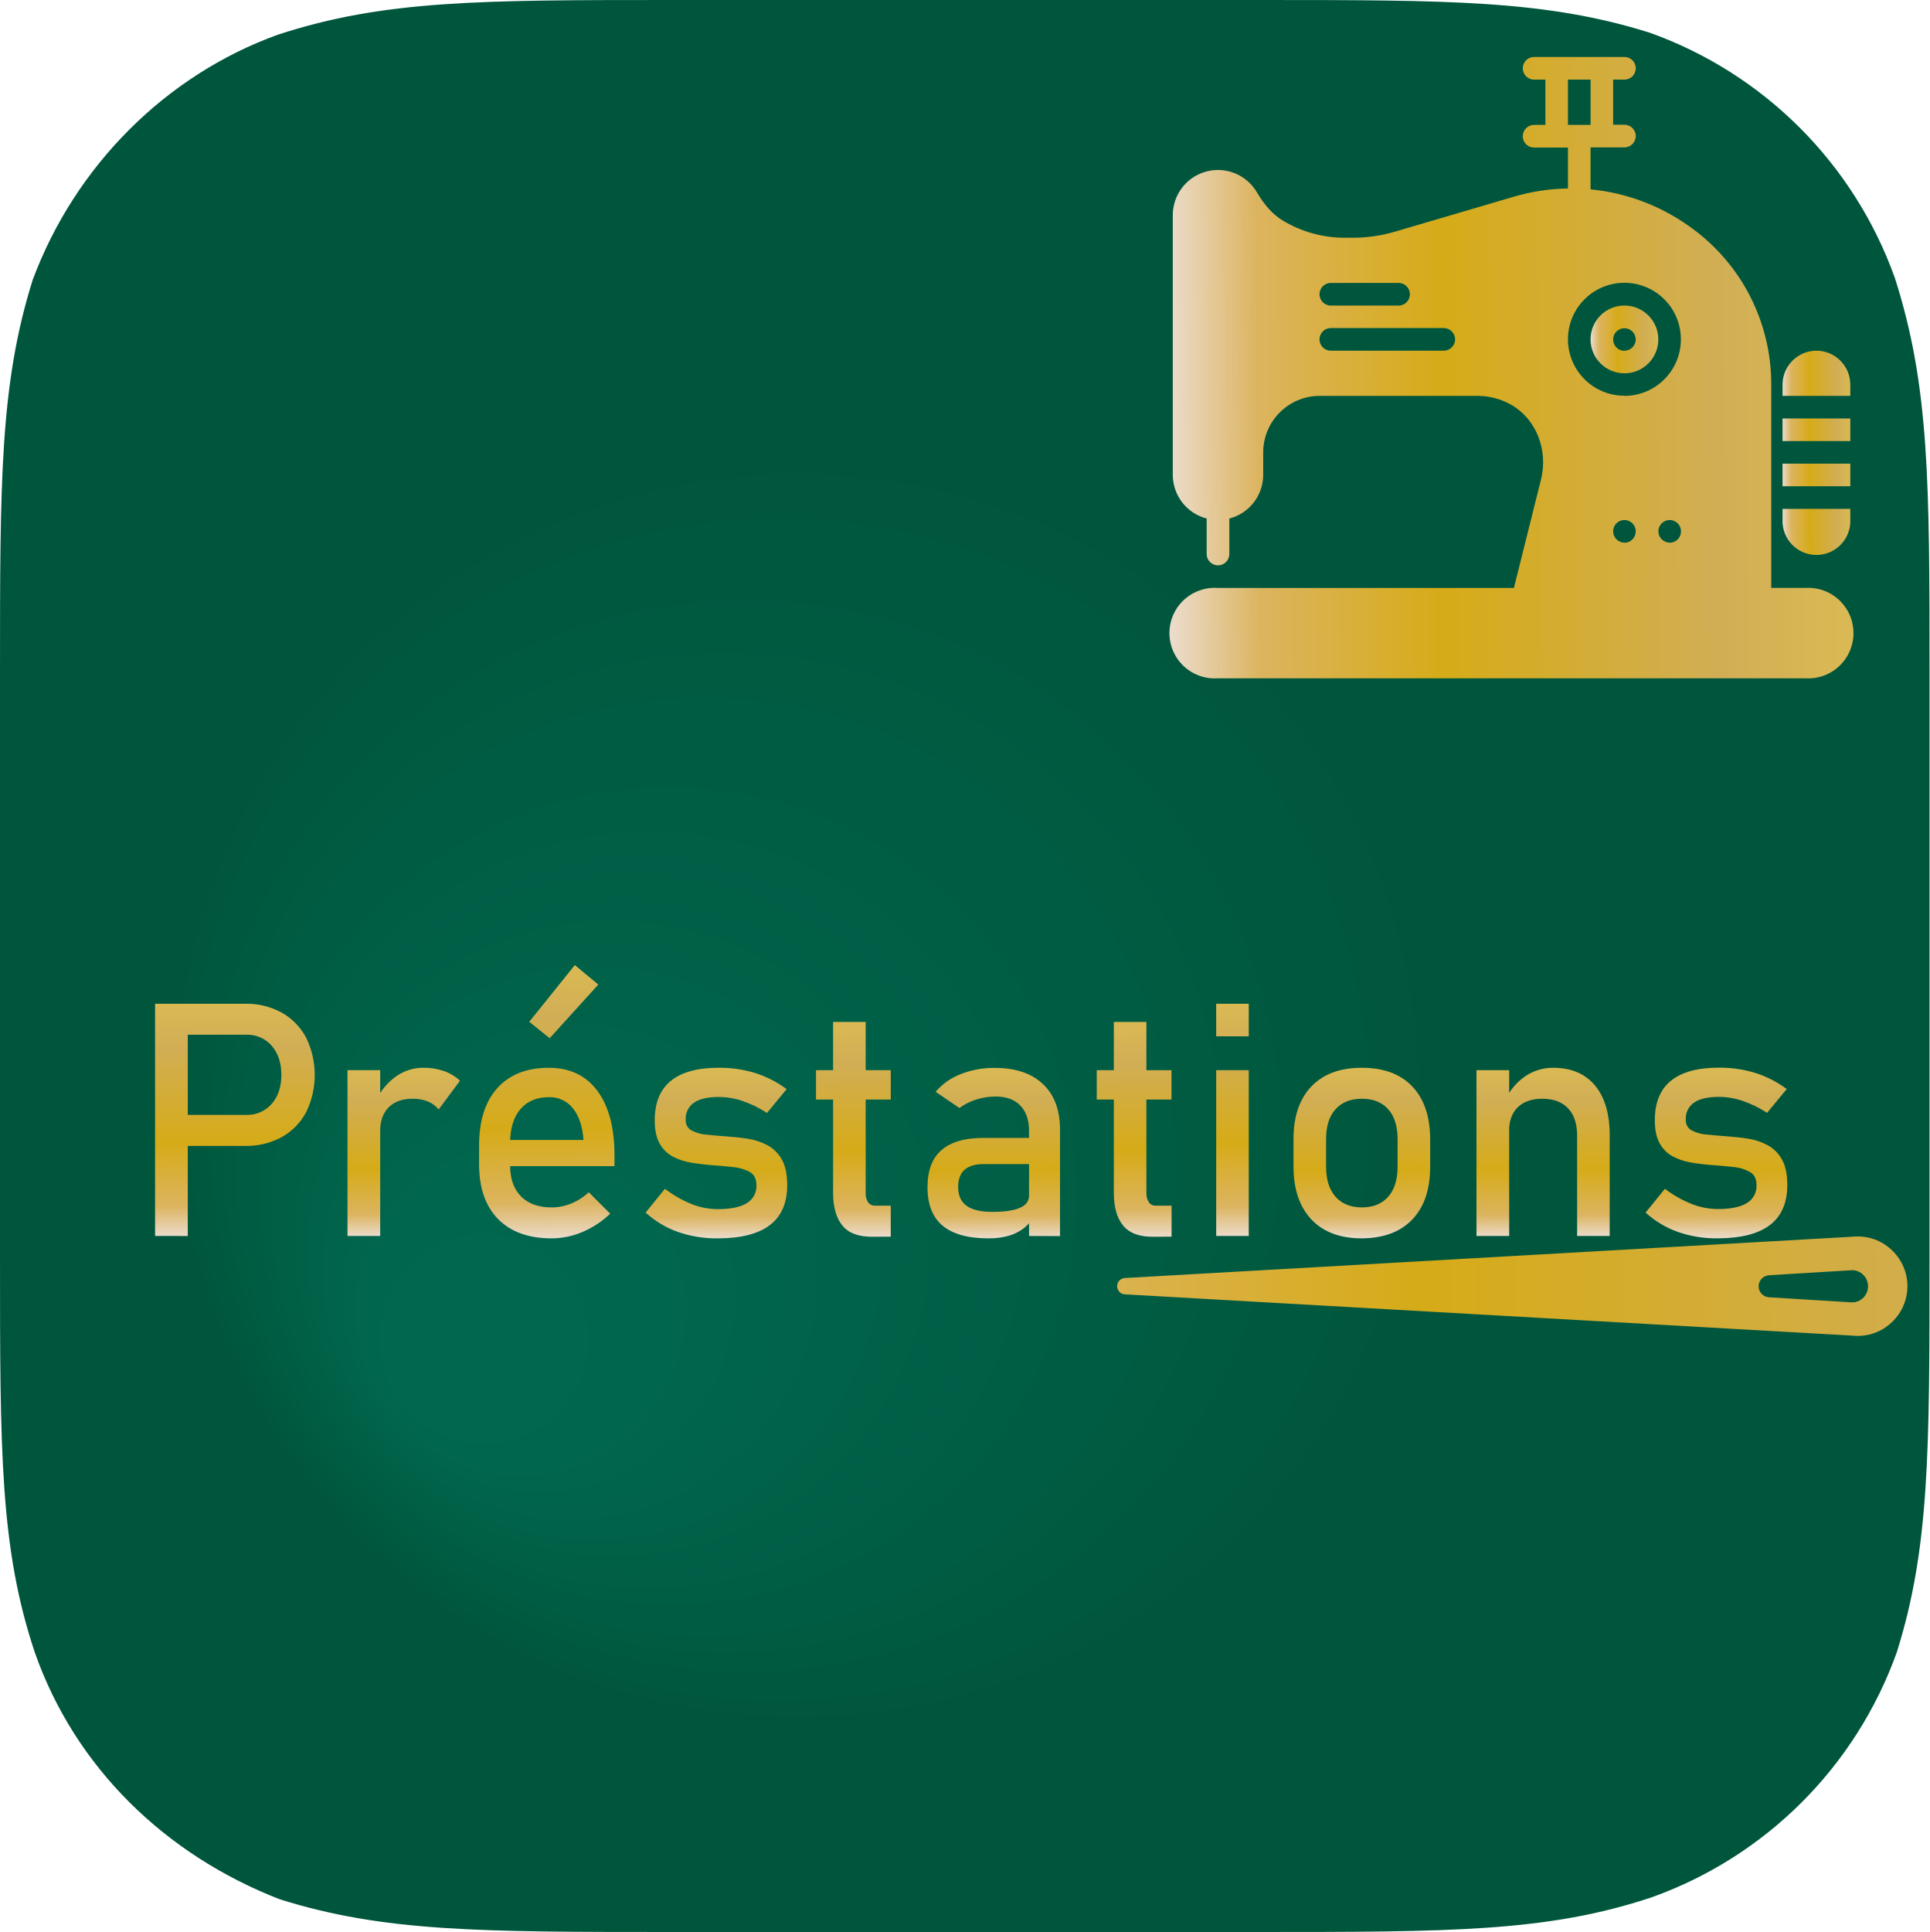
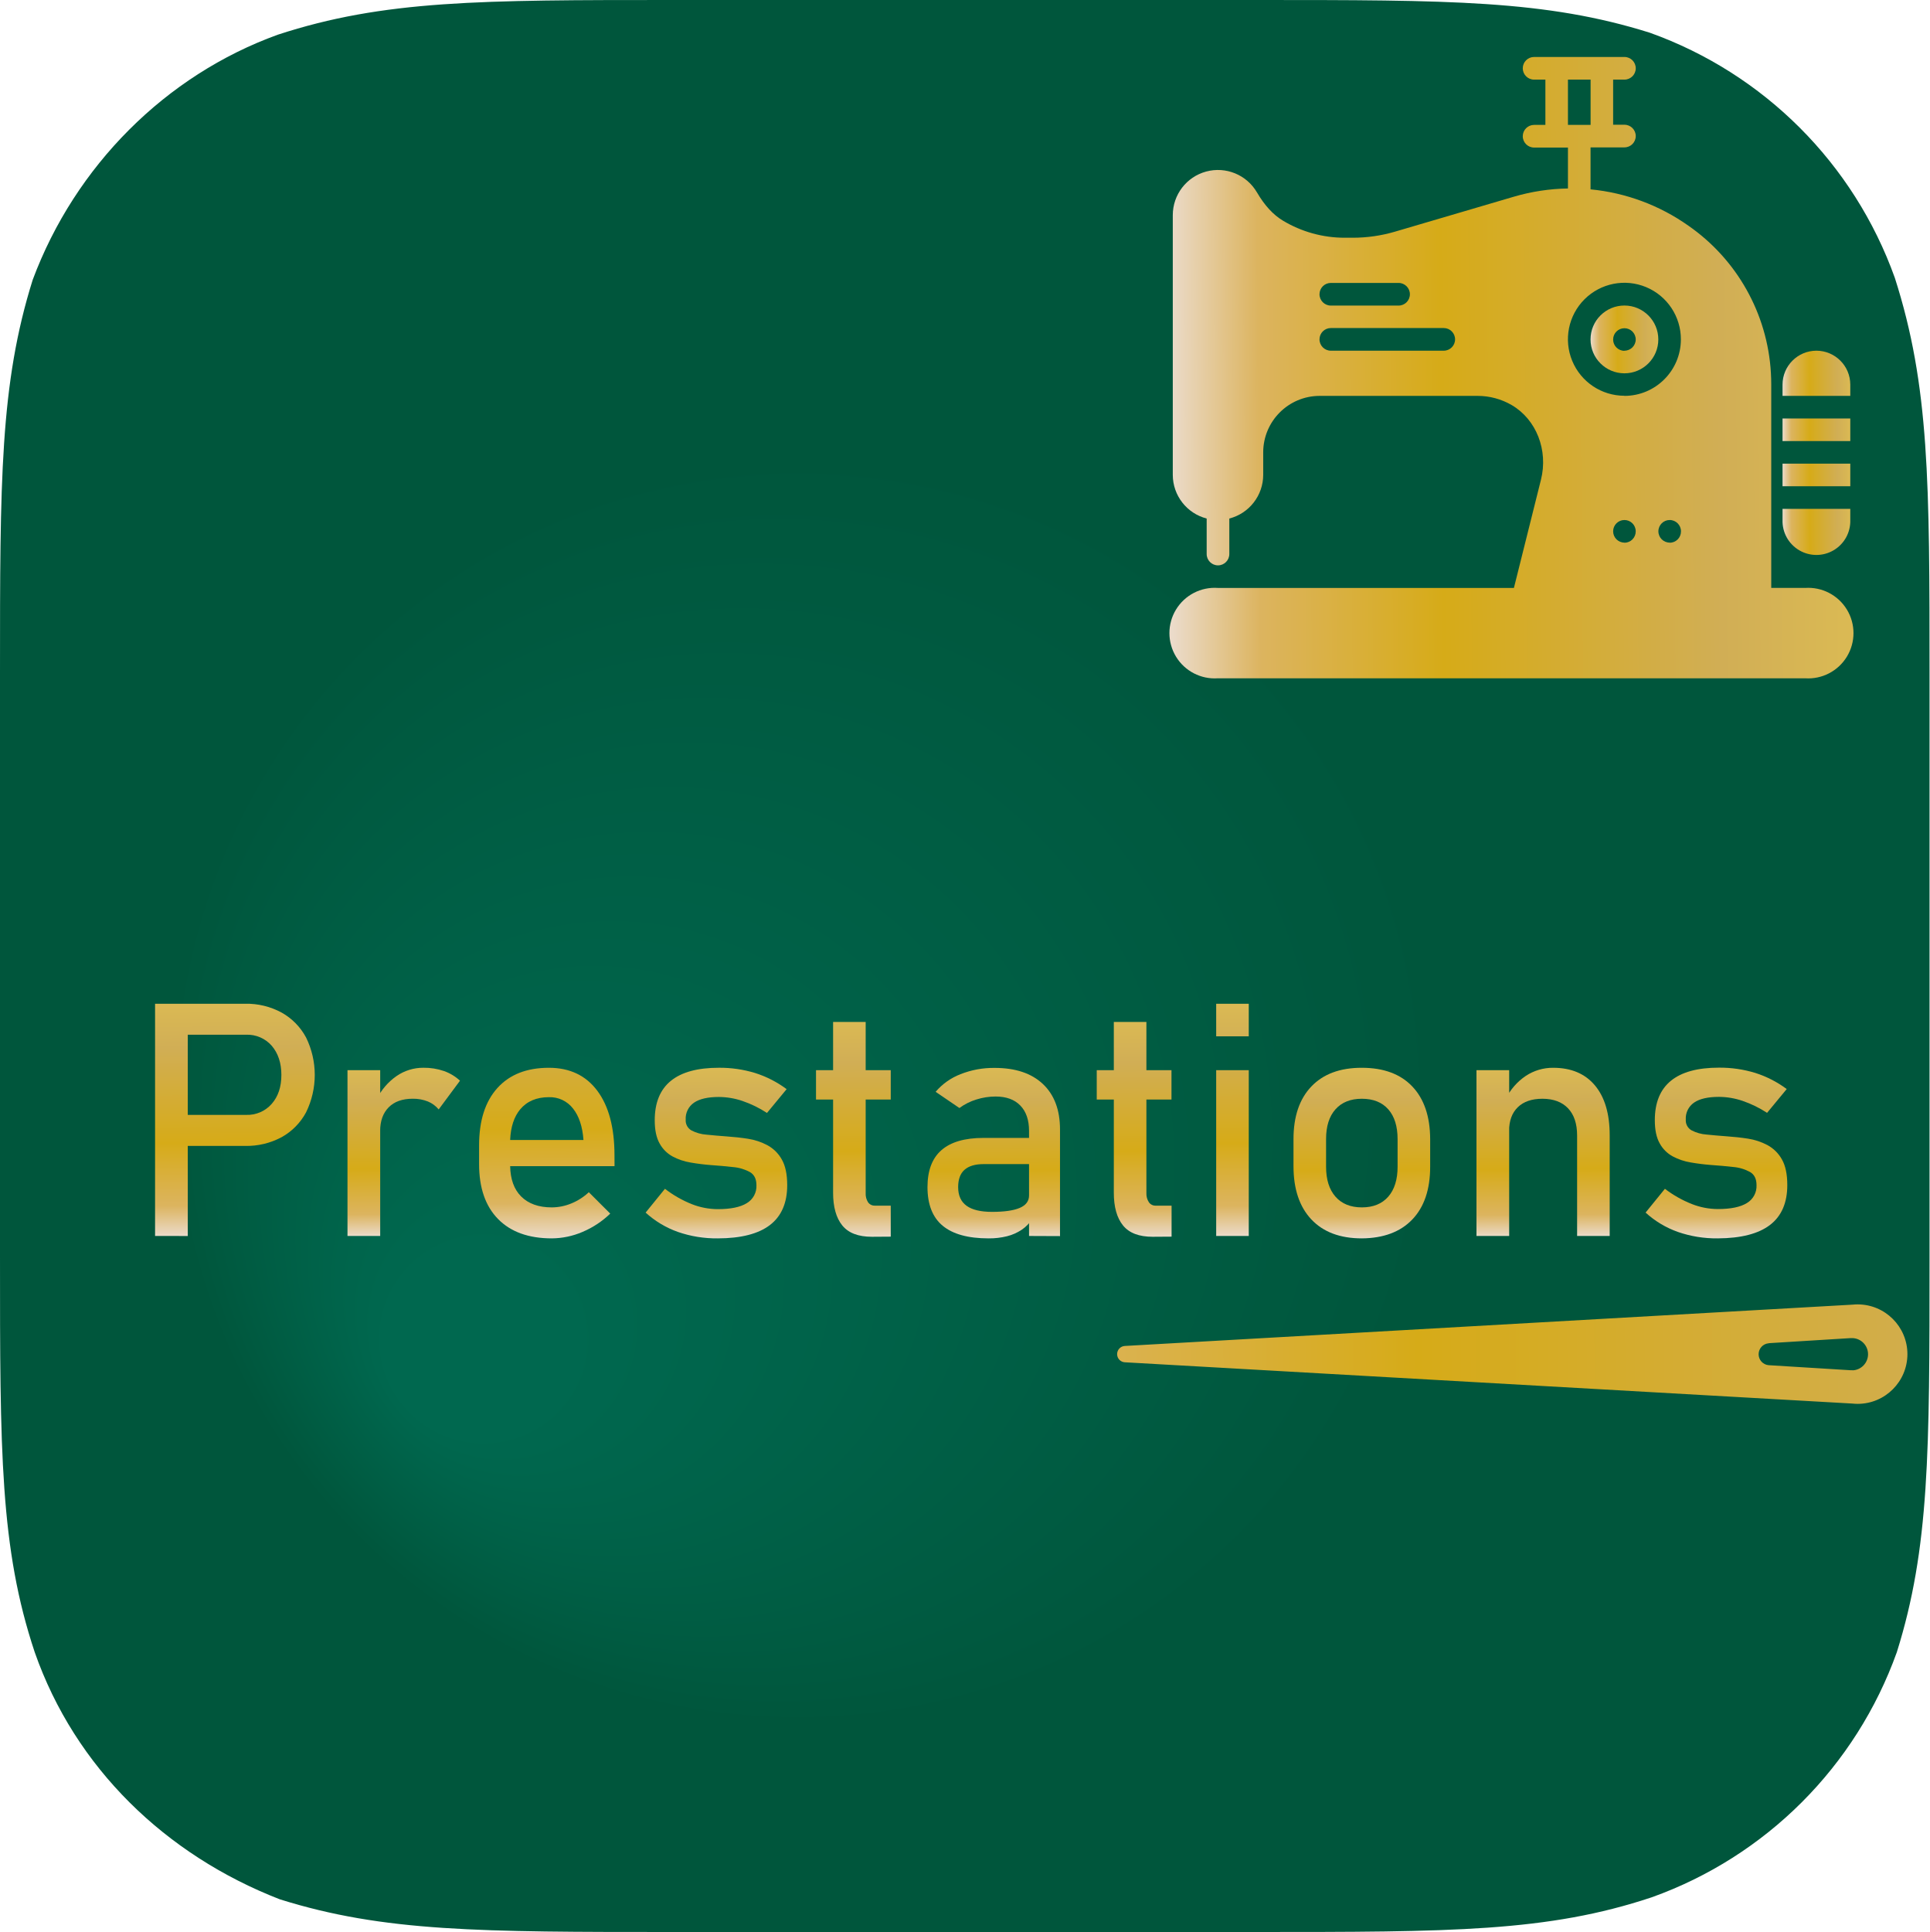
<svg xmlns="http://www.w3.org/2000/svg" xmlns:xlink="http://www.w3.org/1999/xlink" id="Base" viewBox="0 0 767 767.8">
  <defs>
    <style>.cls-1{fill:url(#Dégradé_sans_nom_5);}.cls-2{fill:url(#Atelier_CLUC);}.cls-3{fill:url(#Atelier_CLUC-2);}.cls-4{fill:url(#Atelier_CLUC-3);}.cls-5{fill:url(#Atelier_CLUC-4);}.cls-6{fill:url(#Atelier_CLUC-5);}.cls-7{fill:url(#Atelier_CLUC-6);}.cls-8{fill:url(#Atelier_CLUC-7);}.cls-9{fill:url(#Atelier_CLUC-8);}.cls-10{fill:url(#Atelier_CLUC-9);}.cls-11{fill:url(#Atelier_CLUC-10);}.cls-12{fill:url(#Atelier_CLUC-11);}.cls-13{fill:url(#Atelier_CLUC-12);}.cls-14{fill:url(#Atelier_CLUC-13);}.cls-15{fill:url(#Atelier_CLUC-14);}.cls-16{fill:url(#Atelier_CLUC-15);}.cls-17{fill:url(#Atelier_CLUC-16);}.cls-18{fill:url(#Atelier_CLUC-17);}.cls-19{fill:url(#Atelier_CLUC-18);}</style>
    <radialGradient id="Dégradé_sans_nom_5" cx="384" cy="384" fx="167.452" fy="551.805" r="356.3" gradientUnits="userSpaceOnUse">
      <stop offset="0.1" stop-color="#00684f" />
      <stop offset="0.71" stop-color="#00563c" />
    </radialGradient>
-     <linearGradient id="Atelier_CLUC" x1="373.12" y1="177.39" x2="377.92" y2="748.88" gradientTransform="translate(1084.27 136.71) rotate(90)" gradientUnits="userSpaceOnUse">
+     <linearGradient id="Atelier_CLUC" x1="400.12" y1="177.39" x2="404.92" y2="748.88" gradientTransform="translate(1084.27 136.71) rotate(90)" gradientUnits="userSpaceOnUse">
      <stop offset="0.01" stop-color="#dab954" />
      <stop offset="0.19" stop-color="#d1ae55" />
      <stop offset="0.6" stop-color="#d6ab18" />
      <stop offset="0.87" stop-color="#dcb45f" />
      <stop offset="1" stop-color="#ebdbca" />
    </linearGradient>
    <linearGradient id="Atelier_CLUC-2" x1="735.11" y1="145.61" x2="465.79" y2="147.87" gradientTransform="matrix(1, 0, 0, 1, 0, 0)" xlink:href="#Atelier_CLUC" />
    <linearGradient id="Atelier_CLUC-3" x1="659.69" y1="134.87" x2="632.75" y2="135.1" gradientTransform="matrix(1, 0, 0, 1, 0, 0)" xlink:href="#Atelier_CLUC" />
    <linearGradient id="Atelier_CLUC-4" x1="735.54" y1="170.68" x2="708.53" y2="170.91" gradientTransform="matrix(1, 0, 0, 1, 0, 0)" xlink:href="#Atelier_CLUC" />
    <linearGradient id="Atelier_CLUC-5" x1="735.96" y1="148.39" x2="708.99" y2="148.62" gradientTransform="matrix(1, 0, 0, 1, 0, 0)" xlink:href="#Atelier_CLUC" />
    <linearGradient id="Atelier_CLUC-6" x1="736.07" y1="211.13" x2="709.1" y2="211.35" gradientTransform="matrix(1, 0, 0, 1, 0, 0)" xlink:href="#Atelier_CLUC" />
    <linearGradient id="Atelier_CLUC-7" x1="735.54" y1="188.64" x2="708.53" y2="188.87" gradientTransform="matrix(1, 0, 0, 1, 0, 0)" xlink:href="#Atelier_CLUC" />
    <linearGradient id="Atelier_CLUC-8" x1="93.37" y1="398.73" x2="94.15" y2="491.13" gradientTransform="matrix(1, 0, 0, 1, 0, 0)" xlink:href="#Atelier_CLUC" />
    <linearGradient id="Atelier_CLUC-9" x1="160.67" y1="424.51" x2="161.23" y2="491.21" gradientTransform="matrix(1, 0, 0, 1, 0, 0)" xlink:href="#Atelier_CLUC" />
    <linearGradient id="Atelier_CLUC-10" x1="217.2" y1="383.73" x2="218.11" y2="492.26" gradientTransform="matrix(1, 0, 0, 1, 0, 0)" xlink:href="#Atelier_CLUC" />
    <linearGradient id="Atelier_CLUC-11" x1="284.89" y1="424.46" x2="285.46" y2="492.25" gradientTransform="matrix(1, 0, 0, 1, 0, 0)" xlink:href="#Atelier_CLUC" />
    <linearGradient id="Atelier_CLUC-12" x1="339.51" y1="406.16" x2="340.23" y2="491.73" gradientTransform="matrix(1, 0, 0, 1, 0, 0)" xlink:href="#Atelier_CLUC" />
    <linearGradient id="Atelier_CLUC-13" x1="395.22" y1="424.45" x2="395.79" y2="492.22" gradientTransform="matrix(1, 0, 0, 1, 0, 0)" xlink:href="#Atelier_CLUC" />
    <linearGradient id="Atelier_CLUC-14" x1="451.11" y1="406.16" x2="451.82" y2="491.73" gradientTransform="matrix(1, 0, 0, 1, 0, 0)" xlink:href="#Atelier_CLUC" />
    <linearGradient id="Atelier_CLUC-15" x1="490.03" y1="398.94" x2="490.81" y2="491.34" gradientTransform="matrix(1, 0, 0, 1, 0, 0)" xlink:href="#Atelier_CLUC" />
    <linearGradient id="Atelier_CLUC-16" x1="541.55" y1="424.45" x2="542.12" y2="492.24" gradientTransform="matrix(1, 0, 0, 1, 0, 0)" xlink:href="#Atelier_CLUC" />
    <linearGradient id="Atelier_CLUC-17" x1="613.49" y1="424.48" x2="614.05" y2="491.51" gradientTransform="matrix(1, 0, 0, 1, 0, 0)" xlink:href="#Atelier_CLUC" />
    <linearGradient id="Atelier_CLUC-18" x1="682.38" y1="424.46" x2="682.95" y2="492.25" gradientTransform="matrix(1, 0, 0, 1, 0, 0)" xlink:href="#Atelier_CLUC" />
  </defs>
  <path id="Background" class="cls-1" d="M499.8.1c76.7,0,115.1,0,156.5,13a161.15,161.15,0,0,1,97.4,97.4c13.8,43,13.8,81.3,13.8,158V500.2c0,76.7,0,115.1-13,156.5a161.15,161.15,0,0,1-97.4,97.4c-41.4,13.8-79.8,13.8-158,13.8H268.2c-76.7,0-115.1,0-156.5-13-45.3-17.6-81.3-52.2-97.4-98.2C.5,615.3.5,576.9.5,499.4V267.8c0-76.7,0-115.1,13-156.5C30.4,66,66.4,30,110.9,13.9,153.1.1,191.5.1,268.2.1Z" transform="translate(-0.5 -0.1)" />
-   <path id="Aiguille" class="cls-2" d="M758.71,511.24a19.79,19.79,0,0,0-19.77-19.76,18.62,18.62,0,0,0-2,.1L447.63,508a3.25,3.25,0,0,0,0,6.49l289.17,16.4a18.79,18.79,0,0,0,2.14.12A19.79,19.79,0,0,0,758.71,511.24Zm-21.81,6.4a5.58,5.58,0,0,1-.72,0l-.19,0-32.48-2a4.37,4.37,0,0,1,0-8.7c.12,0,.24,0,.36-.06l32.29-1.95c.24,0,.49-.05.74-.05a6.41,6.41,0,0,1,0,12.81Z" transform="translate(-0.5 -0.1)" />
+   <path id="Aiguille" class="cls-2" d="M758.71,538.24a19.79,19.79,0,0,0-19.77-19.76,18.62,18.62,0,0,0-2,.1L447.63,535a3.25,3.25,0,0,0,0,6.49l289.17,16.4a18.79,18.79,0,0,0,2.14.12A19.79,19.79,0,0,0,758.71,538.24Zm-21.81,6.4a5.58,5.58,0,0,1-.72,0l-.19,0-32.48-2a4.37,4.37,0,0,1,0-8.7l.36-.06,32.29-2c.24,0,.49,0,.74,0a6.41,6.41,0,0,1,0,12.81Z" transform="translate(-0.5 -0.1)" />
  <g id="MachineACoudre">
    <path class="cls-3" d="M718,233.74H704.58v-80.8c0-1.59-.05-3.18-.14-4.75a76.62,76.62,0,0,0-32.8-58.4,80.73,80.73,0,0,0-38.89-14.44V58.67h13.47a4.49,4.49,0,1,0,0-9h-4.49V31.74h4.49a4.49,4.49,0,1,0,0-9H610.31a4.49,4.49,0,1,0,0,9h4.49v18h-4.49a4.49,4.49,0,1,0,0,9h13.46V75a81,81,0,0,0-21.54,3.28L555,92.17a59.56,59.56,0,0,1-16.78,2.41H535a47.63,47.63,0,0,1-24.52-6.79c-3.88-2.33-7.27-6-10.34-11.24a17.95,17.95,0,0,0-33.45,9.06V188.85a17.94,17.94,0,0,0,13.47,17.32v14.11a4.49,4.49,0,0,0,9,0V206.17a17.93,17.93,0,0,0,13.47-17.32v-9A22.47,22.47,0,0,1,525,157.43h62.84a26.93,26.93,0,0,1,13.6,3.67c9.77,5.72,14.54,17.91,11.6,29.65l-10.75,43H484.62a18,18,0,1,0,0,35.91H718a18,18,0,1,0,0-35.91ZM529.51,112.54h26.93a4.49,4.49,0,0,1,0,9H529.51a4.49,4.49,0,0,1,0-9Zm44.89,26.93H529.51a4.49,4.49,0,1,1,0-9H574.4a4.49,4.49,0,0,1,0,9ZM623.77,31.74h9v18h-9Zm22.45,184a4.49,4.49,0,1,1,4.49-4.49A4.49,4.49,0,0,1,646.22,215.79Zm18,0a4.49,4.49,0,1,1,4.48-4.49A4.49,4.49,0,0,1,664.18,215.79Zm-18-58.36A22.45,22.45,0,1,1,668.66,135,22.47,22.47,0,0,1,646.22,157.43Z" transform="translate(-0.5 -0.1)" />
    <path class="cls-4" d="M646.22,121.52A13.47,13.47,0,1,0,659.69,135,13.48,13.48,0,0,0,646.22,121.52Zm0,18a4.49,4.49,0,1,1,4.49-4.49A4.49,4.49,0,0,1,646.22,139.47Z" transform="translate(-0.5 -0.1)" />
    <rect class="cls-5" x="708.57" y="166.31" width="26.93" height="8.98" />
    <path class="cls-6" d="M722.53,139.47a13.49,13.49,0,0,0-13.46,13.47v4.49H736v-4.49A13.49,13.49,0,0,0,722.53,139.47Z" transform="translate(-0.5 -0.1)" />
    <path class="cls-7" d="M709.07,206.81a13.47,13.47,0,1,0,26.93,0v-4.49H709.07Z" transform="translate(-0.5 -0.1)" />
    <rect class="cls-8" x="708.57" y="184.26" width="26.93" height="8.98" />
  </g>
-   <g id="Préstations">
-     <path class="cls-9" d="M62.14,491.29V399h13v92.3Zm6.67-35.8V443.17H98.32a12.89,12.89,0,0,0,10.19-4.38q3.84-4.38,3.84-11.49t-3.84-11.61a12.89,12.89,0,0,0-10.19-4.38H68.81V399H97.88a29.12,29.12,0,0,1,14.6,3.53,24.65,24.65,0,0,1,9.68,9.87,33.75,33.75,0,0,1,0,29.77,24.51,24.51,0,0,1-9.68,9.84,29.42,29.42,0,0,1-14.6,3.49Z" transform="translate(-0.5 -0.1)" />
-     <path class="cls-10" d="M138.63,491.29V425.4h13v65.89ZM174.88,441a11,11,0,0,0-4.32-3.17,15.67,15.67,0,0,0-6-1.08q-6.17,0-9.55,3.4t-3.4,9.42l-1.33-12.69a24,24,0,0,1,7.84-9.14,18.6,18.6,0,0,1,10.69-3.3,24.09,24.09,0,0,1,8.16,1.3,18.36,18.36,0,0,1,6.38,3.84Z" transform="translate(-0.5 -0.1)" />
-     <path class="cls-11" d="M219.82,492.24q-13.78,0-21.33-7.68t-7.55-21.84V455.3q0-14.73,7.26-22.79t20.48-8.06q12.44,0,19.26,9.14t6.82,25.64v4.32H200.33V453.14h32.12q-.57-8-4.16-12.51a11.65,11.65,0,0,0-9.61-4.5q-7.31,0-11.37,4.82t-4.06,13.65V463q0,8.19,4.35,12.57t12.22,4.38a20.46,20.46,0,0,0,7.81-1.59,22.59,22.59,0,0,0,6.91-4.44l8.51,8.5a35.86,35.86,0,0,1-11,7.27A31.36,31.36,0,0,1,219.82,492.24ZM219,412.7l-8.12-6.53L229,383.63l9.33,7.75Z" transform="translate(-0.5 -0.1)" />
-     <path class="cls-12" d="M285.83,492.24a46.77,46.77,0,0,1-15.9-2.57A37.84,37.84,0,0,1,257.14,482l7.68-9.46a44.43,44.43,0,0,0,10.64,6.09,28.4,28.4,0,0,0,10.37,2q7.68,0,11.52-2.38a7.84,7.84,0,0,0,3.84-7.14c0-2.45-.85-4.19-2.57-5.2a16.89,16.89,0,0,0-6.72-2c-2.78-.32-5.75-.58-8.92-.8-2.67-.21-5.31-.54-7.94-1a23.15,23.15,0,0,1-7.17-2.41,12.92,12.92,0,0,1-5.17-5.17c-1.3-2.29-1.94-5.36-1.94-9.21q0-10.47,6.41-15.68t19.11-5.2a48.08,48.08,0,0,1,14.41,2.09,42.48,42.48,0,0,1,12.5,6.41l-7.81,9.46a43.66,43.66,0,0,0-9.74-4.76,29.68,29.68,0,0,0-9.36-1.59q-6.6,0-9.9,2.26a7.62,7.62,0,0,0-3.31,6.76,4.55,4.55,0,0,0,2.29,4.28,15.21,15.21,0,0,0,6,1.68c2.5.26,5.18.49,8.06.7s5.53.48,8.35.92a24.52,24.52,0,0,1,7.77,2.57,14.44,14.44,0,0,1,5.72,5.65q2.16,3.75,2.16,10.22,0,10.61-6.89,15.87T285.83,492.24Z" transform="translate(-0.5 -0.1)" />
-     <path class="cls-13" d="M324.87,437.08V425.4h29.71v11.68Zm22.22,54.53q-8.13,0-11.78-4.51t-3.65-13V406.23h12.95v68a6.28,6.28,0,0,0,.95,3.68,3.22,3.22,0,0,0,2.8,1.33h6.22v12.32Z" transform="translate(-0.5 -0.1)" />
-     <path class="cls-14" d="M393.43,492.24q-12.14,0-18.19-5t-6.06-15.37q0-9.84,5.55-14.69t16.66-4.86h18.73l.89,10.41H391.46c-3.34,0-5.86.76-7.56,2.26s-2.53,3.8-2.53,6.88c0,3.35,1.12,5.82,3.36,7.43s5.61,2.41,10.09,2.41q7.37,0,11.05-1.58t3.68-4.95l1.33,9.26a14.93,14.93,0,0,1-4.25,4.38,18.59,18.59,0,0,1-5.81,2.57A29.24,29.24,0,0,1,393.43,492.24Zm16.12-.95V449.52q0-6.48-3.46-10.06t-9.81-3.59a25.43,25.43,0,0,0-7.65,1.18,22.35,22.35,0,0,0-6.76,3.39L372.42,434a24.67,24.67,0,0,1,9.87-7,35.63,35.63,0,0,1,13.61-2.5q12.38,0,19.17,6.41T421.86,449v42.34Z" transform="translate(-0.5 -0.1)" />
-     <path class="cls-15" d="M436.46,437.08V425.4h29.71v11.68Zm22.22,54.53q-8.13,0-11.78-4.51t-3.65-13V406.23H456.2v68a6.21,6.21,0,0,0,1,3.68,3.19,3.19,0,0,0,2.79,1.33h6.22v12.32Z" transform="translate(-0.5 -0.1)" />
-     <path class="cls-16" d="M483.94,411.94V399h12.95v12.95Zm0,79.35V425.4h12.95v65.89Z" transform="translate(-0.5 -0.1)" />
-     <path class="cls-17" d="M541.83,492.24q-12.95,0-20.05-7.52t-7.11-21.17V452.82q0-13.51,7.11-20.95t20.05-7.42q13,0,20.06,7.42T569,452.82v10.92q0,13.59-7.11,21T541.83,492.24Zm0-12.31q6.79,0,10.51-4.26t3.71-11.93V452.82q0-7.68-3.71-11.87t-10.51-4.19q-6.72,0-10.47,4.19t-3.74,11.87v10.92q0,7.68,3.74,11.93T541.83,479.93Z" transform="translate(-0.5 -0.1)" />
-     <path class="cls-18" d="M587.41,491.29V425.4h13v65.89Zm40,0V451.36q0-7-3.59-10.79t-10.18-3.81c-4.24,0-7.5,1.12-9.81,3.37s-3.46,5.39-3.46,9.45L599,436.89a23.5,23.5,0,0,1,8-9.21,19.45,19.45,0,0,1,10.89-3.23q10.73,0,16.6,7t5.87,19.84v40Z" transform="translate(-0.5 -0.1)" />
-     <path class="cls-19" d="M683.32,492.24a46.77,46.77,0,0,1-15.9-2.57A37.84,37.84,0,0,1,654.63,482l7.68-9.46A44.43,44.43,0,0,0,673,478.59a28.4,28.4,0,0,0,10.37,2q7.68,0,11.52-2.38a7.84,7.84,0,0,0,3.84-7.14c0-2.45-.85-4.19-2.57-5.2a16.89,16.89,0,0,0-6.73-2c-2.77-.32-5.74-.58-8.91-.8-2.67-.21-5.31-.54-7.94-1a23.15,23.15,0,0,1-7.17-2.41,12.92,12.92,0,0,1-5.17-5.17c-1.3-2.29-1.94-5.36-1.94-9.21q0-10.47,6.41-15.68t19.11-5.2a48.08,48.08,0,0,1,14.41,2.09,42.48,42.48,0,0,1,12.5,6.41l-7.81,9.46a43.66,43.66,0,0,0-9.74-4.76,29.68,29.68,0,0,0-9.36-1.59q-6.6,0-9.9,2.26a7.62,7.62,0,0,0-3.31,6.76,4.55,4.55,0,0,0,2.29,4.28,15.21,15.21,0,0,0,6,1.68c2.5.26,5.18.49,8.06.7s5.53.48,8.35.92a24.52,24.52,0,0,1,7.77,2.57,14.44,14.44,0,0,1,5.72,5.65q2.16,3.75,2.16,10.22,0,10.61-6.89,15.87T683.32,492.24Z" transform="translate(-0.5 -0.1)" />
-   </g>
+   <path class="cls-9" d="M62.14,491.29V399h13v92.3Zm6.67-35.8V443.17H98.32a12.89,12.89,0,0,0,10.19-4.38q3.84-4.38,3.84-11.49t-3.84-11.61a12.89,12.89,0,0,0-10.19-4.38H68.81V399H97.88a29.12,29.12,0,0,1,14.6,3.53,24.65,24.65,0,0,1,9.68,9.87,33.75,33.75,0,0,1,0,29.77,24.51,24.51,0,0,1-9.68,9.84,29.42,29.42,0,0,1-14.6,3.49Z" transform="translate(-0.5 -0.1)" />
+   <path class="cls-10" d="M138.63,491.29V425.4h13v65.89ZM174.88,441a11,11,0,0,0-4.32-3.17,15.67,15.67,0,0,0-6-1.08q-6.17,0-9.55,3.4t-3.4,9.42l-1.33-12.69a24,24,0,0,1,7.84-9.14,18.6,18.6,0,0,1,10.69-3.3,24.09,24.09,0,0,1,8.16,1.3,18.36,18.36,0,0,1,6.38,3.84Z" transform="translate(-0.5 -0.1)" />
+   <path class="cls-11" d="M244.76,459.23q0-16.5-6.82-25.64t-19.26-9.14q-13.22,0-20.48,8.06t-7.26,22.79v7.42q0,14.16,7.55,21.84t21.33,7.68a31.36,31.36,0,0,0,12.25-2.57,35.86,35.86,0,0,0,11-7.27l-8.51-8.5a22.59,22.59,0,0,1-6.91,4.44,20.46,20.46,0,0,1-7.81,1.59q-7.87,0-12.22-4.38c-2.8-2.82-4.23-6.83-4.33-12h41.49Zm-41.47-6.09c.21-5.17,1.55-9.25,4-12.19q4.06-4.81,11.37-4.82a11.65,11.65,0,0,1,9.61,4.5q3.59,4.51,4.16,12.51Z" transform="translate(-0.5 -0.1)" />
+   <path class="cls-12" d="M285.83,492.24a46.77,46.77,0,0,1-15.9-2.57A37.84,37.84,0,0,1,257.14,482l7.68-9.46a44.43,44.43,0,0,0,10.64,6.09,28.4,28.4,0,0,0,10.37,2q7.68,0,11.52-2.38a7.84,7.84,0,0,0,3.84-7.14c0-2.45-.85-4.19-2.57-5.2a16.89,16.89,0,0,0-6.72-2c-2.78-.32-5.75-.58-8.92-.8-2.67-.21-5.31-.54-7.94-1a23.15,23.15,0,0,1-7.17-2.41,12.92,12.92,0,0,1-5.17-5.17c-1.3-2.29-1.94-5.36-1.94-9.21q0-10.47,6.41-15.68t19.11-5.2a48.08,48.08,0,0,1,14.41,2.09,42.48,42.48,0,0,1,12.5,6.41l-7.81,9.46a43.66,43.66,0,0,0-9.74-4.76,29.68,29.68,0,0,0-9.36-1.59q-6.6,0-9.9,2.26a7.62,7.62,0,0,0-3.31,6.76,4.55,4.55,0,0,0,2.29,4.28,15.21,15.21,0,0,0,6,1.68c2.5.26,5.18.49,8.06.7s5.53.48,8.35.92a24.52,24.52,0,0,1,7.77,2.57,14.44,14.44,0,0,1,5.72,5.65q2.16,3.75,2.16,10.22,0,10.61-6.89,15.87T285.83,492.24Z" transform="translate(-0.5 -0.1)" />
+   <path class="cls-13" d="M324.87,437.08V425.4h29.71v11.68Zm22.22,54.53q-8.13,0-11.78-4.51t-3.65-13V406.23h12.95v68a6.28,6.28,0,0,0,.95,3.68,3.22,3.22,0,0,0,2.8,1.33h6.22v12.32Z" transform="translate(-0.5 -0.1)" />
+   <path class="cls-14" d="M393.43,492.24q-12.14,0-18.19-5t-6.06-15.37q0-9.84,5.55-14.69t16.66-4.86h18.73l.89,10.41H391.46c-3.34,0-5.86.76-7.56,2.26s-2.53,3.8-2.53,6.88c0,3.35,1.12,5.82,3.36,7.43s5.61,2.41,10.09,2.41q7.37,0,11.05-1.58t3.68-4.95l1.33,9.26a14.93,14.93,0,0,1-4.25,4.38,18.59,18.59,0,0,1-5.81,2.57A29.24,29.24,0,0,1,393.43,492.24Zm16.12-.95V449.52q0-6.48-3.46-10.06t-9.81-3.59a25.43,25.43,0,0,0-7.65,1.18,22.35,22.35,0,0,0-6.76,3.39L372.42,434a24.67,24.67,0,0,1,9.87-7,35.63,35.63,0,0,1,13.61-2.5q12.38,0,19.17,6.41T421.86,449v42.34Z" transform="translate(-0.5 -0.1)" />
+   <path class="cls-15" d="M436.46,437.08V425.4h29.71v11.68Zm22.22,54.53q-8.13,0-11.78-4.51t-3.65-13V406.23H456.2v68a6.21,6.21,0,0,0,1,3.68,3.19,3.19,0,0,0,2.79,1.33h6.22v12.32Z" transform="translate(-0.5 -0.1)" />
+   <path class="cls-16" d="M483.94,411.94V399h12.95v12.95Zm0,79.35V425.4h12.95v65.89Z" transform="translate(-0.5 -0.1)" />
+   <path class="cls-17" d="M541.83,492.24q-12.95,0-20.05-7.52t-7.11-21.17V452.82q0-13.51,7.11-20.95t20.05-7.42q13,0,20.06,7.42T569,452.82v10.92q0,13.59-7.11,21T541.83,492.24Zm0-12.31q6.79,0,10.51-4.26t3.71-11.93V452.82q0-7.68-3.71-11.87t-10.51-4.19q-6.72,0-10.47,4.19t-3.74,11.87v10.92q0,7.68,3.74,11.93T541.83,479.93Z" transform="translate(-0.5 -0.1)" />
+   <path class="cls-18" d="M587.41,491.29V425.4h13v65.89Zm40,0V451.36q0-7-3.59-10.79t-10.18-3.81c-4.24,0-7.5,1.12-9.81,3.37s-3.46,5.39-3.46,9.45L599,436.89a23.5,23.5,0,0,1,8-9.21,19.45,19.45,0,0,1,10.89-3.23q10.73,0,16.6,7t5.87,19.84v40Z" transform="translate(-0.5 -0.1)" />
+   <path class="cls-19" d="M683.32,492.24a46.77,46.77,0,0,1-15.9-2.57A37.84,37.84,0,0,1,654.63,482l7.68-9.46A44.43,44.43,0,0,0,673,478.59a28.4,28.4,0,0,0,10.37,2q7.68,0,11.52-2.38a7.84,7.84,0,0,0,3.84-7.14c0-2.45-.85-4.19-2.57-5.2a16.89,16.89,0,0,0-6.73-2c-2.77-.32-5.74-.58-8.91-.8-2.67-.21-5.31-.54-7.94-1a23.15,23.15,0,0,1-7.17-2.41,12.92,12.92,0,0,1-5.17-5.17c-1.3-2.29-1.94-5.36-1.94-9.21q0-10.47,6.41-15.68t19.11-5.2a48.08,48.08,0,0,1,14.41,2.09,42.48,42.48,0,0,1,12.5,6.41l-7.81,9.46a43.66,43.66,0,0,0-9.74-4.76,29.68,29.68,0,0,0-9.36-1.59q-6.6,0-9.9,2.26a7.62,7.62,0,0,0-3.31,6.76,4.55,4.55,0,0,0,2.29,4.28,15.21,15.21,0,0,0,6,1.68c2.5.26,5.18.49,8.06.7s5.53.48,8.35.92a24.52,24.52,0,0,1,7.77,2.57,14.44,14.44,0,0,1,5.72,5.65q2.16,3.75,2.16,10.22,0,10.61-6.89,15.87T683.32,492.24Z" transform="translate(-0.5 -0.1)" />
</svg>
